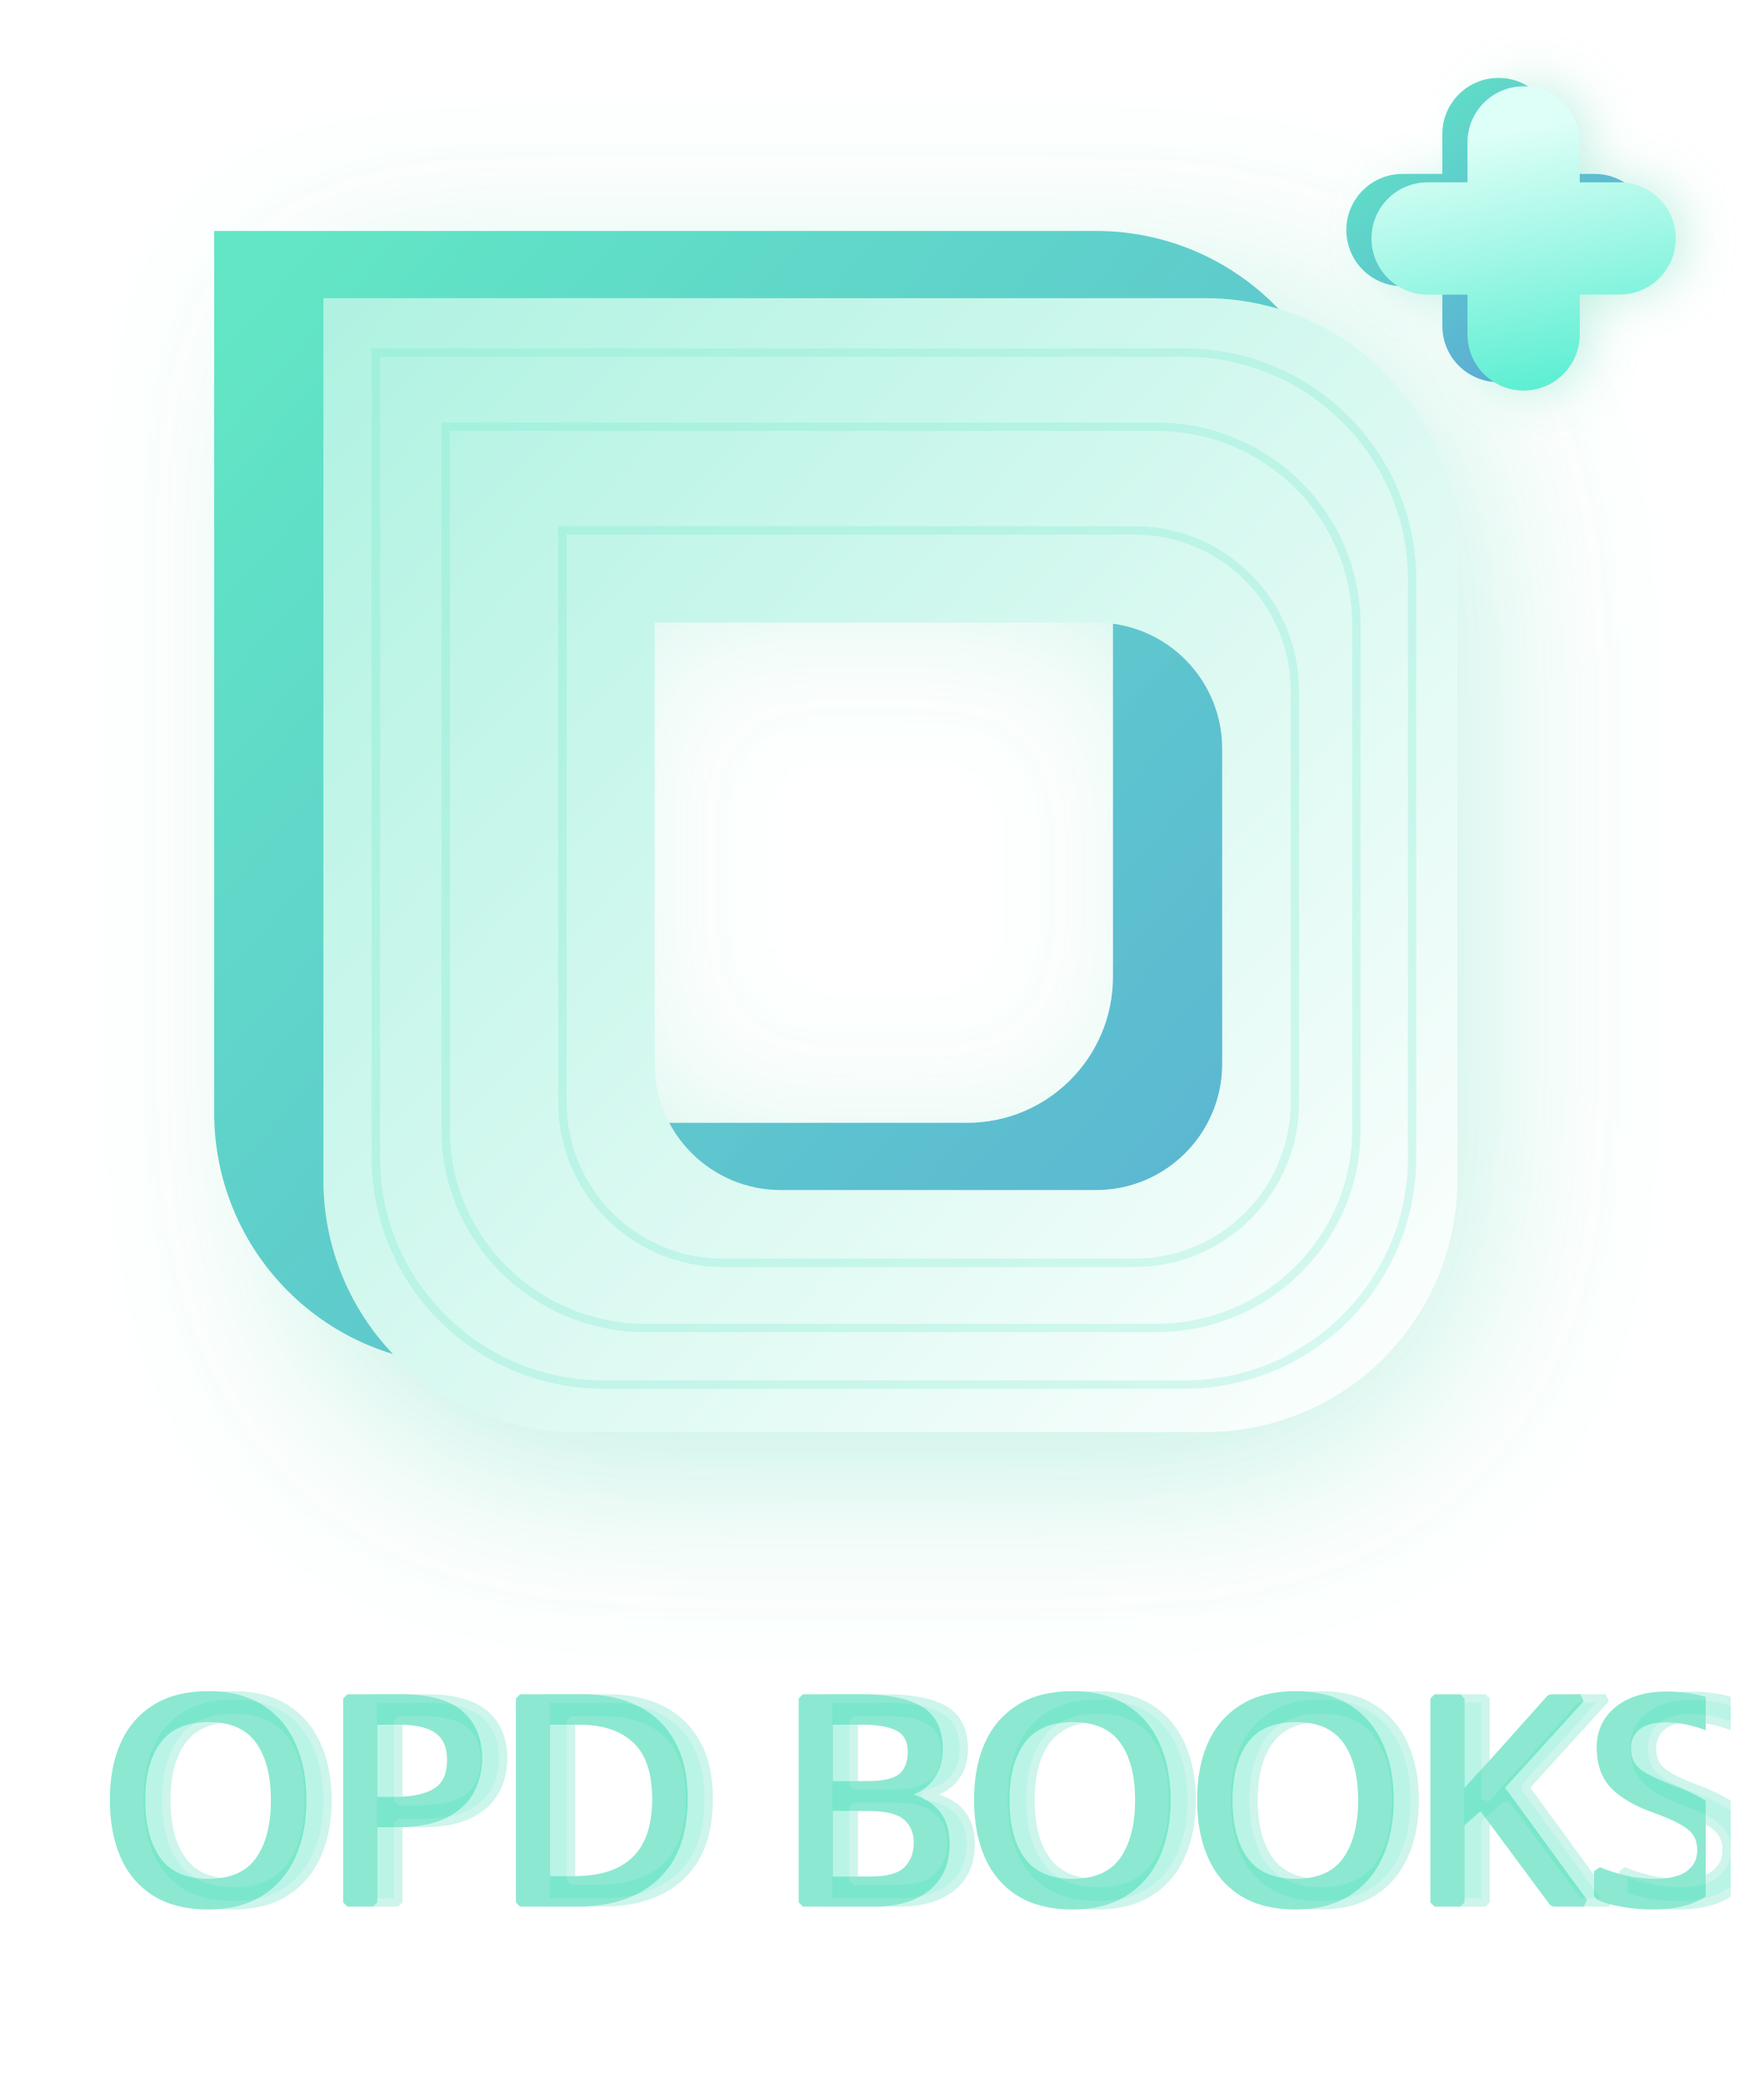
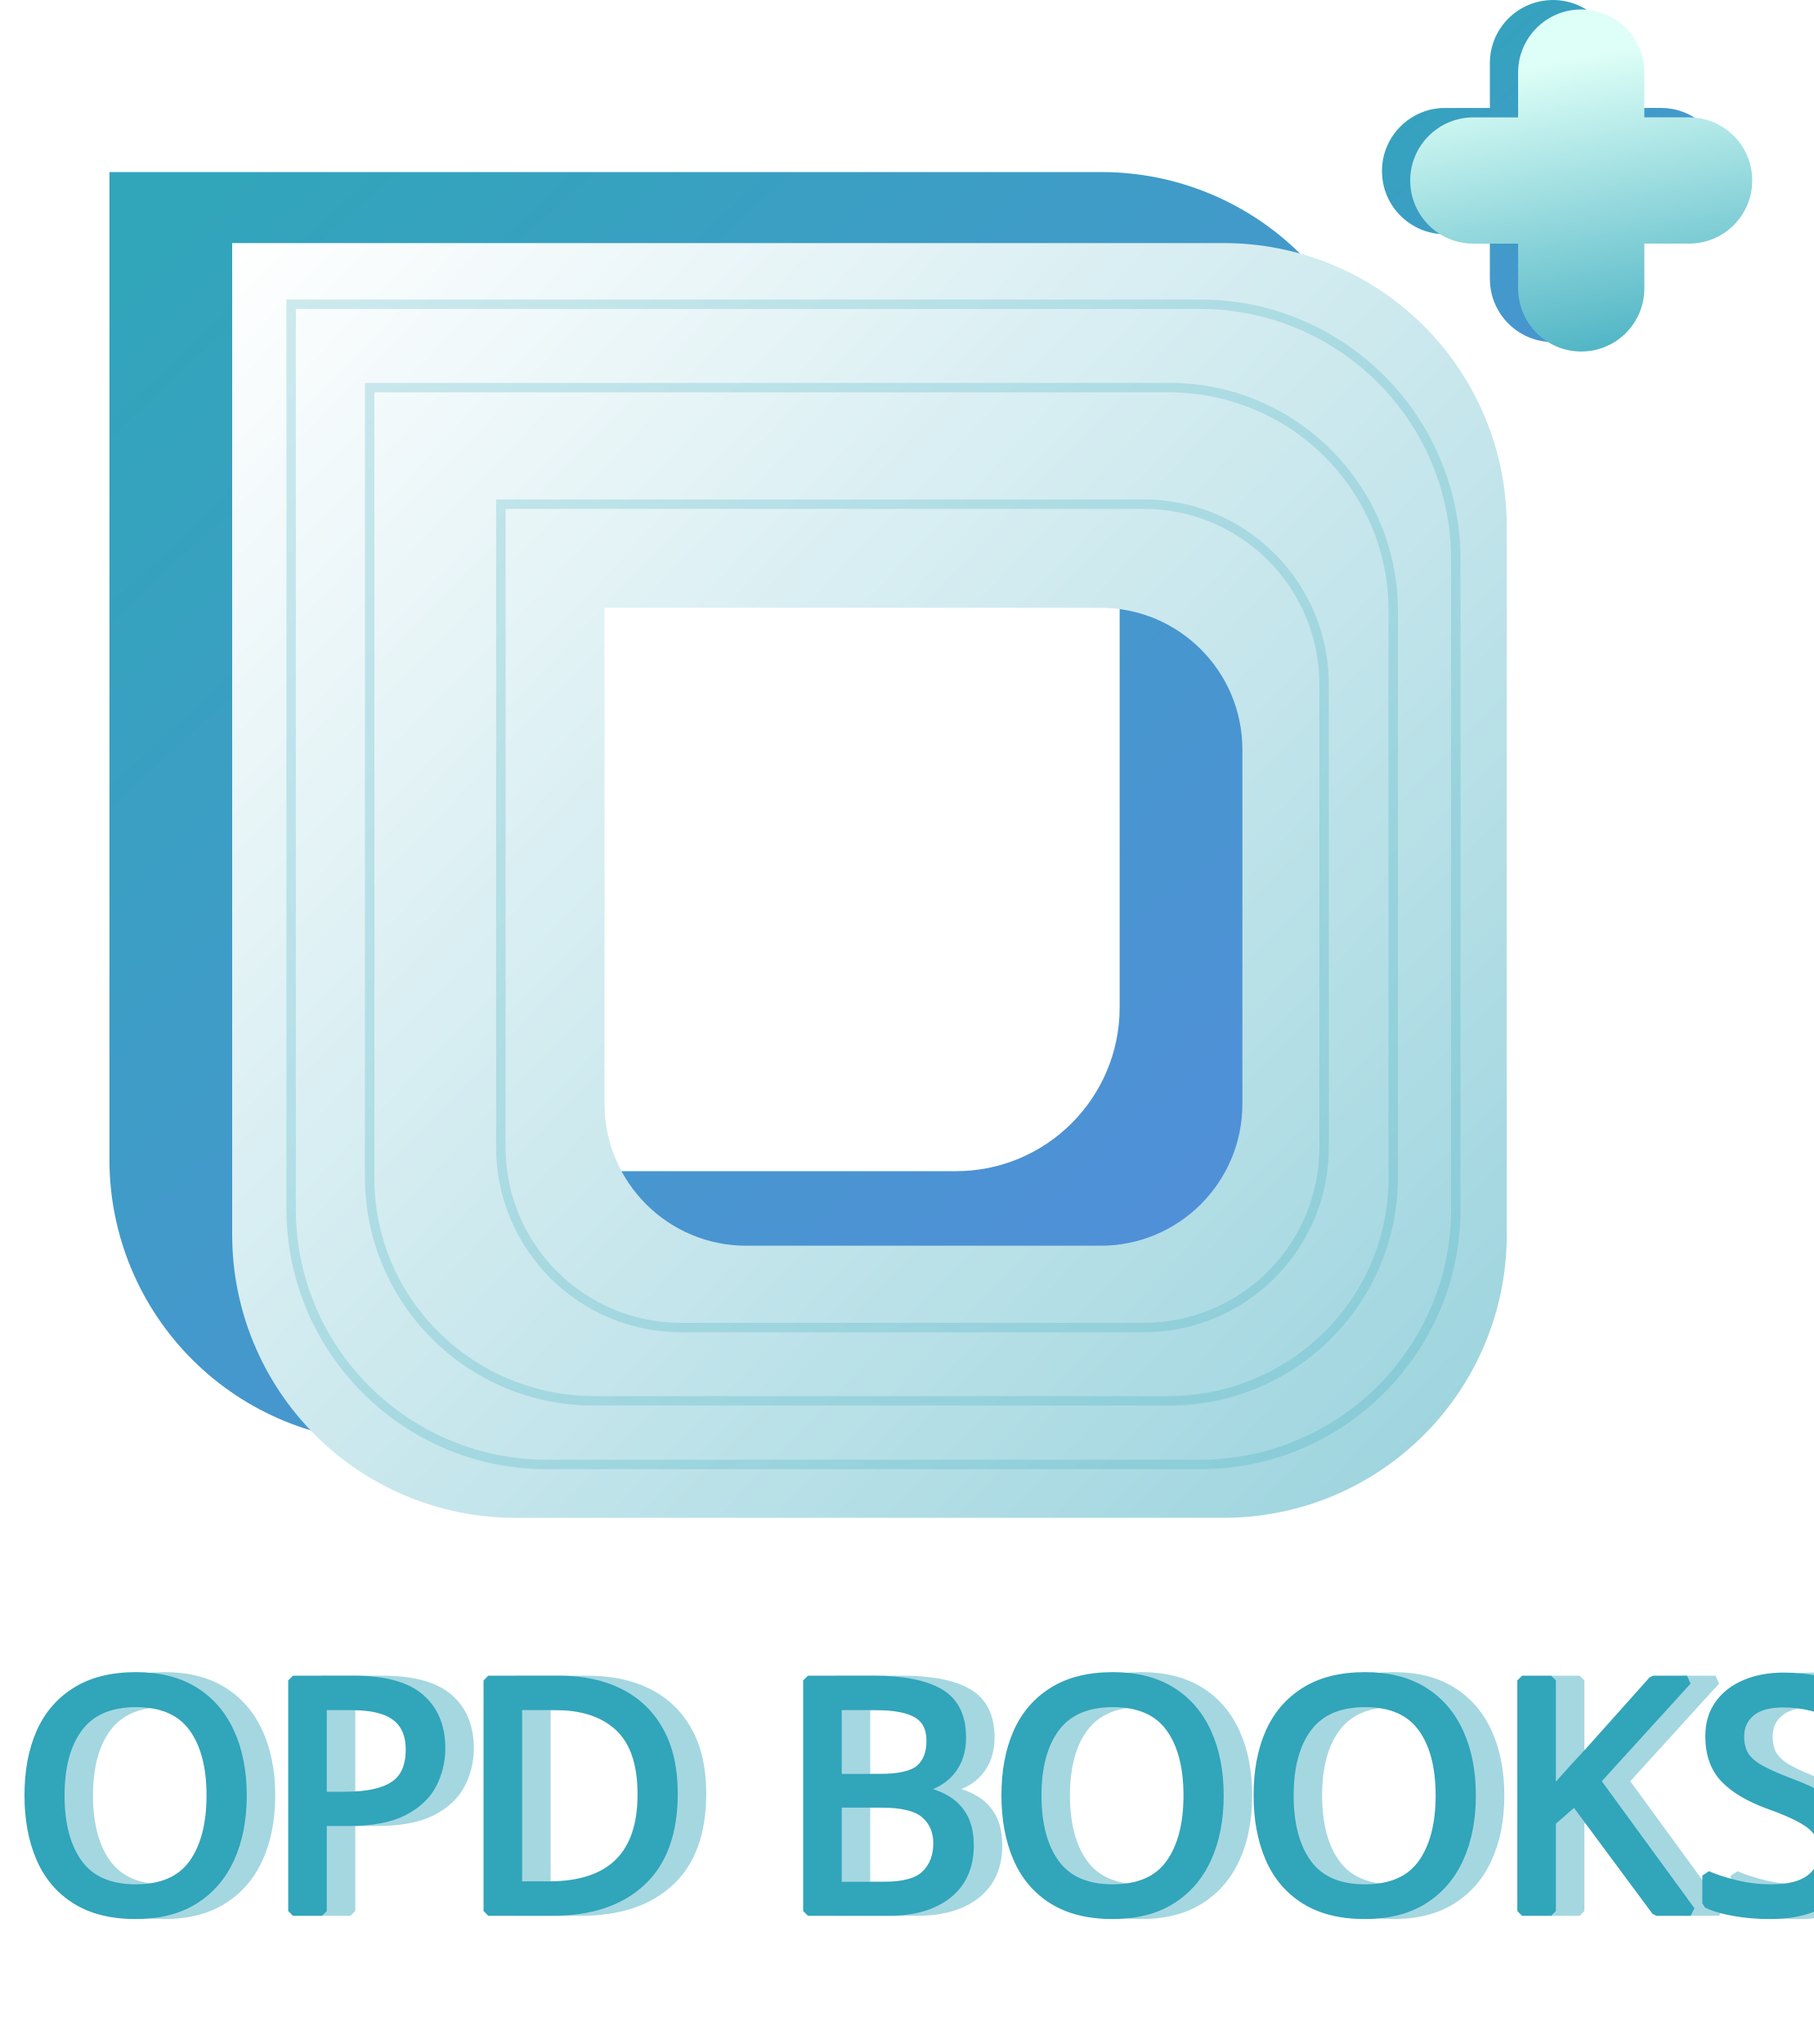
- <svg xmlns="http://www.w3.org/2000/svg" xmlns:xlink="http://www.w3.org/1999/xlink" viewBox="0 0 210 248">
+ <svg xmlns="http://www.w3.org/2000/svg" xmlns:xlink="http://www.w3.org/1999/xlink" viewBox="0 0 191 215.224">
  <defs>
    <style>
      .cls-1 {
        fill: url(#linear-gradient);
      }

      .cls-2 {
        fill: url(#linear-gradient-2);
      }

      .cls-3 {
        opacity: 0.229;
      }

      .cls-4 {
        fill: none;
      }

-       .cls-5 {
+       .cls-5, .cls-8, .cls-9 {
+         fill: #31a5ba;
+       }
+ 
+       .cls-6 {
        fill: url(#linear-gradient-3);
      }

-       .cls-6 {
+       .cls-7 {
        fill: url(#linear-gradient-4);
      }

-       .cls-7 {
-         fill: #8de8d1;
-       }
- 
-       .cls-7, .cls-8 {
-         stroke: #8de8d1;
+       .cls-8, .cls-9 {
+         stroke: #31a5ba;
        stroke-linecap: round;
        stroke-linejoin: bevel;
        font-size: 34px;
        font-family: Kanit-Medium, Kanit;
        font-weight: 500;
      }

-       .cls-10, .cls-8 {
-         fill: #62e6c5;
-       }
- 
-       .cls-8 {
+       .cls-9 {
        opacity: 0.44;
      }
- 
-       .cls-10, .cls-9 {
-         stroke: none;
-       }
- 
-       .cls-11 {
-         filter: url(#OPD_BOOKS-2);
-       }
- 
-       .cls-12 {
-         filter: url(#OPD_BOOKS);
-       }
- 
-       .cls-13 {
-         filter: url(#Union_1);
-       }
- 
-       .cls-14 {
-         filter: url(#Subtraction_6);
-       }
    </style>
-     <linearGradient id="linear-gradient" x1="1.683" y1="1.489" x2="0.052" y2="0.042" gradientUnits="objectBoundingBox">
+     <linearGradient id="linear-gradient" x1="0.946" y1="1" x2="0.052" y2="0.042" gradientUnits="objectBoundingBox">
      <stop offset="0" stop-color="#568cdd" />
-       <stop offset="1" stop-color="#62e6c5" />
+       <stop offset="1" stop-color="#31a5ba" />
    </linearGradient>
-     <filter id="Subtraction_6" x="0" y="0" width="210" height="210" filterUnits="userSpaceOnUse">
-       <feOffset dx="12" dy="10" input="SourceAlpha" />
-       <feGaussianBlur stdDeviation="12.5" result="blur" />
-       <feFlood flood-color="#53d5b2" flood-opacity="0.424" />
-       <feComposite operator="in" in2="blur" />
-       <feComposite in="SourceGraphic" />
-     </filter>
-     <linearGradient id="linear-gradient-2" x1="1.015" y1="0.982" x2="-0.987" y2="-0.905" gradientUnits="objectBoundingBox">
+     <linearGradient id="linear-gradient-2" x2="2.062" y2="1.966" gradientUnits="objectBoundingBox">
      <stop offset="0" stop-color="#fff" />
-       <stop offset="1" stop-color="#62e6c5" />
+       <stop offset="1" stop-color="#31a5ba" />
    </linearGradient>
    <linearGradient id="linear-gradient-3" x1="1.071" y1="1.187" x2="0.082" y2="0.083" xlink:href="#linear-gradient" />
-     <filter id="Union_1" x="155.276" y="1.277" width="54.223" height="54.223" filterUnits="userSpaceOnUse">
-       <feOffset dx="4" dy="1" input="SourceAlpha" />
-       <feGaussianBlur stdDeviation="3" result="blur-2" />
-       <feFlood flood-color="#53d5b2" flood-opacity="0.361" />
-       <feComposite operator="in" in2="blur-2" />
-       <feComposite in="SourceGraphic" />
-     </filter>
    <linearGradient id="linear-gradient-4" x1="-0.64" y1="0.353" x2="-0.442" y2="1.386" gradientUnits="objectBoundingBox">
      <stop offset="0" stop-color="#defff7" />
-       <stop offset="1" stop-color="#3eebca" />
+       <stop offset="1" stop-color="#31a5ba" />
    </linearGradient>
-     <filter id="OPD_BOOKS" x="6" y="187" width="197" height="61" filterUnits="userSpaceOnUse">
-       <feOffset dy="3" input="SourceAlpha" />
-       <feGaussianBlur stdDeviation="1.5" result="blur-3" />
-       <feFlood flood-opacity="0" />
-       <feComposite operator="in" in2="blur-3" />
-       <feComposite in="SourceGraphic" />
-     </filter>
-     <filter id="OPD_BOOKS-2" x="9" y="187" width="197" height="61" filterUnits="userSpaceOnUse">
-       <feOffset dy="3" input="SourceAlpha" />
-       <feGaussianBlur stdDeviation="1.5" result="blur-4" />
-       <feFlood flood-opacity="0" />
-       <feComposite operator="in" in2="blur-4" />
-       <feComposite in="SourceGraphic" />
-     </filter>
  </defs>
-   <g id="Group_25" data-name="Group 25" transform="translate(-1111.5 -465.5)">
-     <g class="cls-14" transform="matrix(1, 0, 0, 1, 1111.5, 465.5)">
-       <path id="Subtraction_6-2" data-name="Subtraction 6" class="cls-1" d="M105,135H30A29.975,29.975,0,0,1,0,105V0H105a29.975,29.975,0,0,1,30,30v75a29.975,29.975,0,0,1-30,30ZM28.816,28V88.81a17.374,17.374,0,0,0,17.375,17.374H89.626A17.374,17.374,0,0,0,107,88.81V45.374A17.374,17.374,0,0,0,89.626,28Z" transform="translate(25.5 27.5)" />
-     </g>
-     <path id="Subtraction_7" data-name="Subtraction 7" class="cls-2" d="M105,135H30A29.975,29.975,0,0,1,0,105V0H105a29.975,29.975,0,0,1,30,30v75a29.975,29.975,0,0,1-30,30ZM39.443,38.628V91.172a15.013,15.013,0,0,0,15.013,15.012H91.987A15.012,15.012,0,0,0,107,91.172V53.64A15.012,15.012,0,0,0,91.987,38.628Z" transform="translate(1150 501)" />
-     <g id="Group_22" data-name="Group 22" class="cls-3">
-       <g id="Path_21" data-name="Path 21" class="cls-4" transform="translate(1177.957 528.149)">
-         <path class="cls-9" d="M0,0H68.6A19.6,19.6,0,0,1,88.2,19.6v49A19.6,19.6,0,0,1,68.6,88.2h-49A19.6,19.6,0,0,1,0,68.6Z" />
-         <path class="cls-10" d="M 1 1 L 1 68.599 C 1 71.11 1.492 73.546 2.461 75.838 C 3.398 78.053 4.739 80.042 6.448 81.75 C 8.156 83.459 10.145 84.8 12.36 85.737 C 14.653 86.707 17.088 87.198 19.6 87.198 L 68.599 87.198 C 71.11 87.198 73.546 86.707 75.838 85.737 C 78.053 84.8 80.042 83.459 81.75 81.75 C 83.459 80.042 84.8 78.053 85.737 75.838 C 86.707 73.546 87.198 71.11 87.198 68.599 L 87.198 19.6 C 87.198 17.088 86.707 14.653 85.737 12.36 C 84.8 10.145 83.459 8.156 81.75 6.448 C 80.042 4.739 78.053 3.398 75.838 2.461 C 73.546 1.492 71.11 1 68.599 1 L 1 1 M 7.62939453125e-06 -3.814697265625e-05 L 7.62939453125e-06 -1.52587890625e-05 L 68.599 -1.52587890625e-05 C 79.423 -1.52587890625e-05 88.198 8.775 88.198 19.6 L 88.198 68.599 C 88.198 79.423 79.423 88.198 68.599 88.198 L 19.6 88.198 C 8.775 88.198 7.62939453125e-06 79.423 7.62939453125e-06 68.599 C 7.62939453125e-06 0.311 7.62939453125e-06 -3.814697265625e-05 7.62939453125e-06 -3.814697265625e-05 Z" />
+   <g id="Group_32" data-name="Group 32" transform="translate(-1614.5 -678.5)">
+     <g id="logoWeb" transform="translate(100.025 203.724)">
+       <g id="Group_15" data-name="Group 15" transform="translate(1526 492.895)">
+         <path id="Subtraction_4" data-name="Subtraction 4" class="cls-1" d="M104.4,133.747H29.828A29.75,29.75,0,0,1,0,104.025V0H104.4a29.75,29.75,0,0,1,29.828,29.721v74.3A29.75,29.75,0,0,1,104.4,133.747ZM28.651,27.74V87.986A17.244,17.244,0,0,0,45.926,105.2H89.111a17.244,17.244,0,0,0,17.274-17.213V44.953A17.244,17.244,0,0,0,89.111,27.74Z" transform="translate(0 0)" />
      </g>
-       <g id="Path_22" data-name="Path 22" class="cls-4" transform="translate(1164.064 515.807)">
-         <path class="cls-9" d="M0,0H85.1a24.191,24.191,0,0,1,24.314,24.066V84.232A24.191,24.191,0,0,1,85.1,108.3H24.314A24.191,24.191,0,0,1,0,84.232Z" />
-         <path class="cls-10" d="M 1 1 L 1 84.232 C 1 87.346 1.616 90.365 2.83 93.207 C 4.004 95.954 5.684 98.42 7.825 100.539 C 9.966 102.659 12.46 104.323 15.236 105.485 C 18.111 106.689 21.165 107.299 24.314 107.299 L 85.099 107.299 C 88.248 107.299 91.303 106.689 94.177 105.485 C 96.954 104.323 99.447 102.659 101.589 100.539 C 103.729 98.42 105.41 95.954 106.583 93.207 C 107.798 90.365 108.413 87.346 108.413 84.232 L 108.413 24.066 C 108.413 20.953 107.798 17.934 106.583 15.092 C 105.41 12.345 103.729 9.878 101.589 7.76 C 99.447 5.64 96.954 3.976 94.177 2.814 C 91.303 1.61 88.248 1 85.099 1 L 1 1 M -7.62939453125e-06 -4.57763671875e-05 L -7.62939453125e-06 -1.52587890625e-05 L 85.099 -1.52587890625e-05 C 98.528 -1.52587890625e-05 109.413 10.775 109.413 24.066 L 109.413 84.232 C 109.413 97.524 98.528 108.299 85.099 108.299 L 24.314 108.299 C 10.886 108.299 -7.62939453125e-06 97.524 -7.62939453125e-06 84.232 C -7.62939453125e-06 0.382 -7.62939453125e-06 -4.57763671875e-05 -7.62939453125e-06 -4.57763671875e-05 Z" />
+       <path id="Subtraction_5" data-name="Subtraction 5" class="cls-2" d="M104.4,134.225H29.828A29.8,29.8,0,0,1,0,104.4V0H104.4a29.8,29.8,0,0,1,29.828,29.828V104.4A29.8,29.8,0,0,1,104.4,134.225ZM39.217,38.406V90.648a14.927,14.927,0,0,0,14.926,14.926H91.459a14.926,14.926,0,0,0,14.927-14.927V53.332A14.926,14.926,0,0,0,91.459,38.406Z" transform="translate(1538.925 500.371)" />
+       <g id="Group_10" data-name="Group 10" class="cls-3" transform="translate(1544.637 506.311)">
+         <g id="Path_21" data-name="Path 21" transform="translate(22.084 21.053)">
+           <path id="Path_28" data-name="Path 28" class="cls-4" d="M0,0H68.206A19.487,19.487,0,0,1,87.694,19.487V68.206A19.487,19.487,0,0,1,68.206,87.694H19.487A19.487,19.487,0,0,1,0,68.206Z" transform="translate(0 0)" />
+           <path id="Path_29" data-name="Path 29" class="cls-5" d="M.994.994V68.2A18.477,18.477,0,0,0,19.487,86.7H68.2A18.477,18.477,0,0,0,86.7,68.2V19.487A18.477,18.477,0,0,0,68.2.994H.994M0,0H68.2A19.487,19.487,0,0,1,87.692,19.487V68.2A19.487,19.487,0,0,1,68.2,87.692H19.487A19.487,19.487,0,0,1,0,68.2Z" transform="translate(0 0)" />
+         </g>
+         <g id="Path_22" data-name="Path 22" transform="translate(8.271 8.782)">
+           <path id="Path_30" data-name="Path 30" class="cls-4" d="M0,0H84.611a24.052,24.052,0,0,1,24.174,23.928V83.748a24.052,24.052,0,0,1-24.174,23.93H24.174A24.052,24.052,0,0,1,0,83.748Z" transform="translate(0 0)" />
+           <path id="Path_31" data-name="Path 31" class="cls-5" d="M.994.994V83.749a22.581,22.581,0,0,0,1.82,8.923,22.847,22.847,0,0,0,4.966,7.29,23.23,23.23,0,0,0,16.395,6.721H84.611a23.23,23.23,0,0,0,16.395-6.721,22.847,22.847,0,0,0,4.966-7.29,22.581,22.581,0,0,0,1.82-8.923V23.928A22.581,22.581,0,0,0,105.971,15a22.847,22.847,0,0,0-4.966-7.29A23.23,23.23,0,0,0,84.611.994H.994M0,0H84.611a24.052,24.052,0,0,1,24.174,23.928V83.749a24.052,24.052,0,0,1-24.174,23.928H24.174A24.052,24.052,0,0,1,0,83.749Z" transform="translate(0 0)" />
+         </g>
+         <g id="Path_23" data-name="Path 23" transform="translate(0 0)">
+           <path id="Path_32" data-name="Path 32" class="cls-4" d="M0,0H96.171a27.424,27.424,0,0,1,27.477,27.37V95.795a27.424,27.424,0,0,1-27.477,27.37H27.477A27.424,27.424,0,0,1,0,95.795Z" transform="translate(0 0)" />
+           <path id="Path_33" data-name="Path 33" class="cls-5" d="M.994.994v94.8A26.236,26.236,0,0,0,8.75,114.443a26.451,26.451,0,0,0,18.728,7.727H96.17a26.5,26.5,0,0,0,24.4-16.111,26.118,26.118,0,0,0,2.08-10.265V27.37A26.236,26.236,0,0,0,114.9,8.721,26.451,26.451,0,0,0,96.17.994H.994M0,0H96.17a27.424,27.424,0,0,1,27.477,27.37V95.794a27.424,27.424,0,0,1-27.477,27.37H27.477A27.424,27.424,0,0,1,0,95.794Z" transform="translate(0 0)" />
+         </g>
      </g>
-       <g id="Path_23" data-name="Path 23" class="cls-4" transform="translate(1155.745 506.974)">
-         <path class="cls-9" d="M0,0H96.726a27.582,27.582,0,0,1,27.636,27.528v68.82a27.582,27.582,0,0,1-27.636,27.528H27.636A27.582,27.582,0,0,1,0,96.348Z" />
-         <path class="cls-10" d="M 1 1 L 1 96.348 C 1 99.929 1.704 103.402 3.092 106.672 C 4.433 109.831 6.354 112.668 8.8 115.104 C 11.247 117.541 14.095 119.454 17.267 120.791 C 20.551 122.174 24.039 122.875 27.636 122.875 L 96.726 122.875 C 100.322 122.875 103.811 122.174 107.095 120.791 C 110.266 119.454 113.115 117.541 115.561 115.104 C 118.008 112.668 119.928 109.831 121.269 106.672 C 122.658 103.402 123.362 99.929 123.362 96.348 L 123.362 27.528 C 123.362 23.947 122.658 20.473 121.269 17.204 C 119.928 14.045 118.008 11.208 115.561 8.771 C 113.115 6.334 110.266 4.421 107.095 3.085 C 103.811 1.701 100.322 1 96.726 1 L 1 1 M -7.62939453125e-06 -3.814697265625e-05 L -7.62939453125e-06 -7.62939453125e-06 L 96.726 -7.62939453125e-06 C 111.989 -7.62939453125e-06 124.362 12.325 124.362 27.528 L 124.362 96.348 C 124.362 111.551 111.989 123.875 96.726 123.875 L 27.636 123.875 C 12.373 123.875 -7.62939453125e-06 111.551 -7.62939453125e-06 96.348 C -7.62939453125e-06 0.437 -7.62939453125e-06 -3.814697265625e-05 -7.62939453125e-06 -3.814697265625e-05 Z" />
+       <g id="Group_11" data-name="Group 11" transform="translate(1660.01 474.777)">
+         <g id="Group_16" data-name="Group 16" transform="translate(0 0)">
+           <path id="Union_1" data-name="Union 1" class="cls-6" d="M11.361,29.369V24.658H6.646a6.646,6.646,0,1,1,0-13.292h4.716V6.646a6.646,6.646,0,1,1,13.292,0v4.716h4.716a6.646,6.646,0,1,1,0,13.292H24.658v4.716a6.646,6.646,0,1,1-13.292,0Z" transform="translate(0.001 0.001)" />
+         </g>
+         <path id="Union_2" data-name="Union 2" class="cls-7" d="M11.361,29.369V24.658H6.646a6.646,6.646,0,1,1,0-13.292h4.716V6.646a6.646,6.646,0,1,1,13.292,0v4.716h4.716a6.646,6.646,0,1,1,0,13.292H24.658v4.716a6.646,6.646,0,1,1-13.292,0Z" transform="translate(2.975 0.995)" />
      </g>
    </g>
-     <g id="Group_23" data-name="Group 23" transform="translate(132.724 17.777)">
-       <g class="cls-13" transform="matrix(1, 0, 0, 1, 978.78, 447.72)">
-         <path id="Union_1-2" data-name="Union 1" class="cls-5" d="M11.427,29.539V24.8H6.684a6.684,6.684,0,1,1,0-13.369h4.743V6.684a6.684,6.684,0,1,1,13.369,0v4.743h4.743a6.684,6.684,0,1,1,0,13.369H24.8v4.743a6.684,6.684,0,1,1-13.369,0Z" transform="translate(160.28 9.28)" />
-       </g>
-       <path id="Union_2" data-name="Union 2" class="cls-6" d="M11.427,29.539V24.8H6.684a6.684,6.684,0,1,1,0-13.369h4.743V6.684a6.684,6.684,0,1,1,13.369,0v4.743h4.743a6.684,6.684,0,1,1,0,13.369H24.8v4.743a6.684,6.684,0,1,1-13.369,0Z" transform="translate(1142.052 458)" />
-     </g>
-     <g id="Group_24" data-name="Group 24" transform="translate(-2 19)">
-       <g class="cls-12" transform="matrix(1, 0, 0, 1, 1113.5, 446.5)">
-         <text id="OPD_BOOKS-3" data-name="OPD BOOKS" class="cls-7" transform="translate(11.5 226.5)">
+     <g id="Group_24" data-name="Group 24" transform="translate(490.5 206.724)">
+       <g id="Group_30" data-name="Group 30" transform="translate(1113.5 446.5)">
+         <text id="OPD_BOOKS" data-name="OPD BOOKS" class="cls-8" transform="translate(11.5 226.5)">
          <tspan x="0" y="0">OPD BOOKS</tspan>
        </text>
      </g>
-       <g class="cls-11" transform="matrix(1, 0, 0, 1, 1113.5, 446.5)">
-         <text id="OPD_BOOKS-4" data-name="OPD BOOKS" class="cls-8" transform="translate(14.5 226.5)">
+       <g id="Group_31" data-name="Group 31" transform="translate(1113.5 446.5)">
+         <text id="OPD_BOOKS-2" data-name="OPD BOOKS" class="cls-9" transform="translate(14.5 226.5)">
          <tspan x="0" y="0">OPD BOOKS</tspan>
        </text>
      </g>
    </g>
  </g>
</svg>
